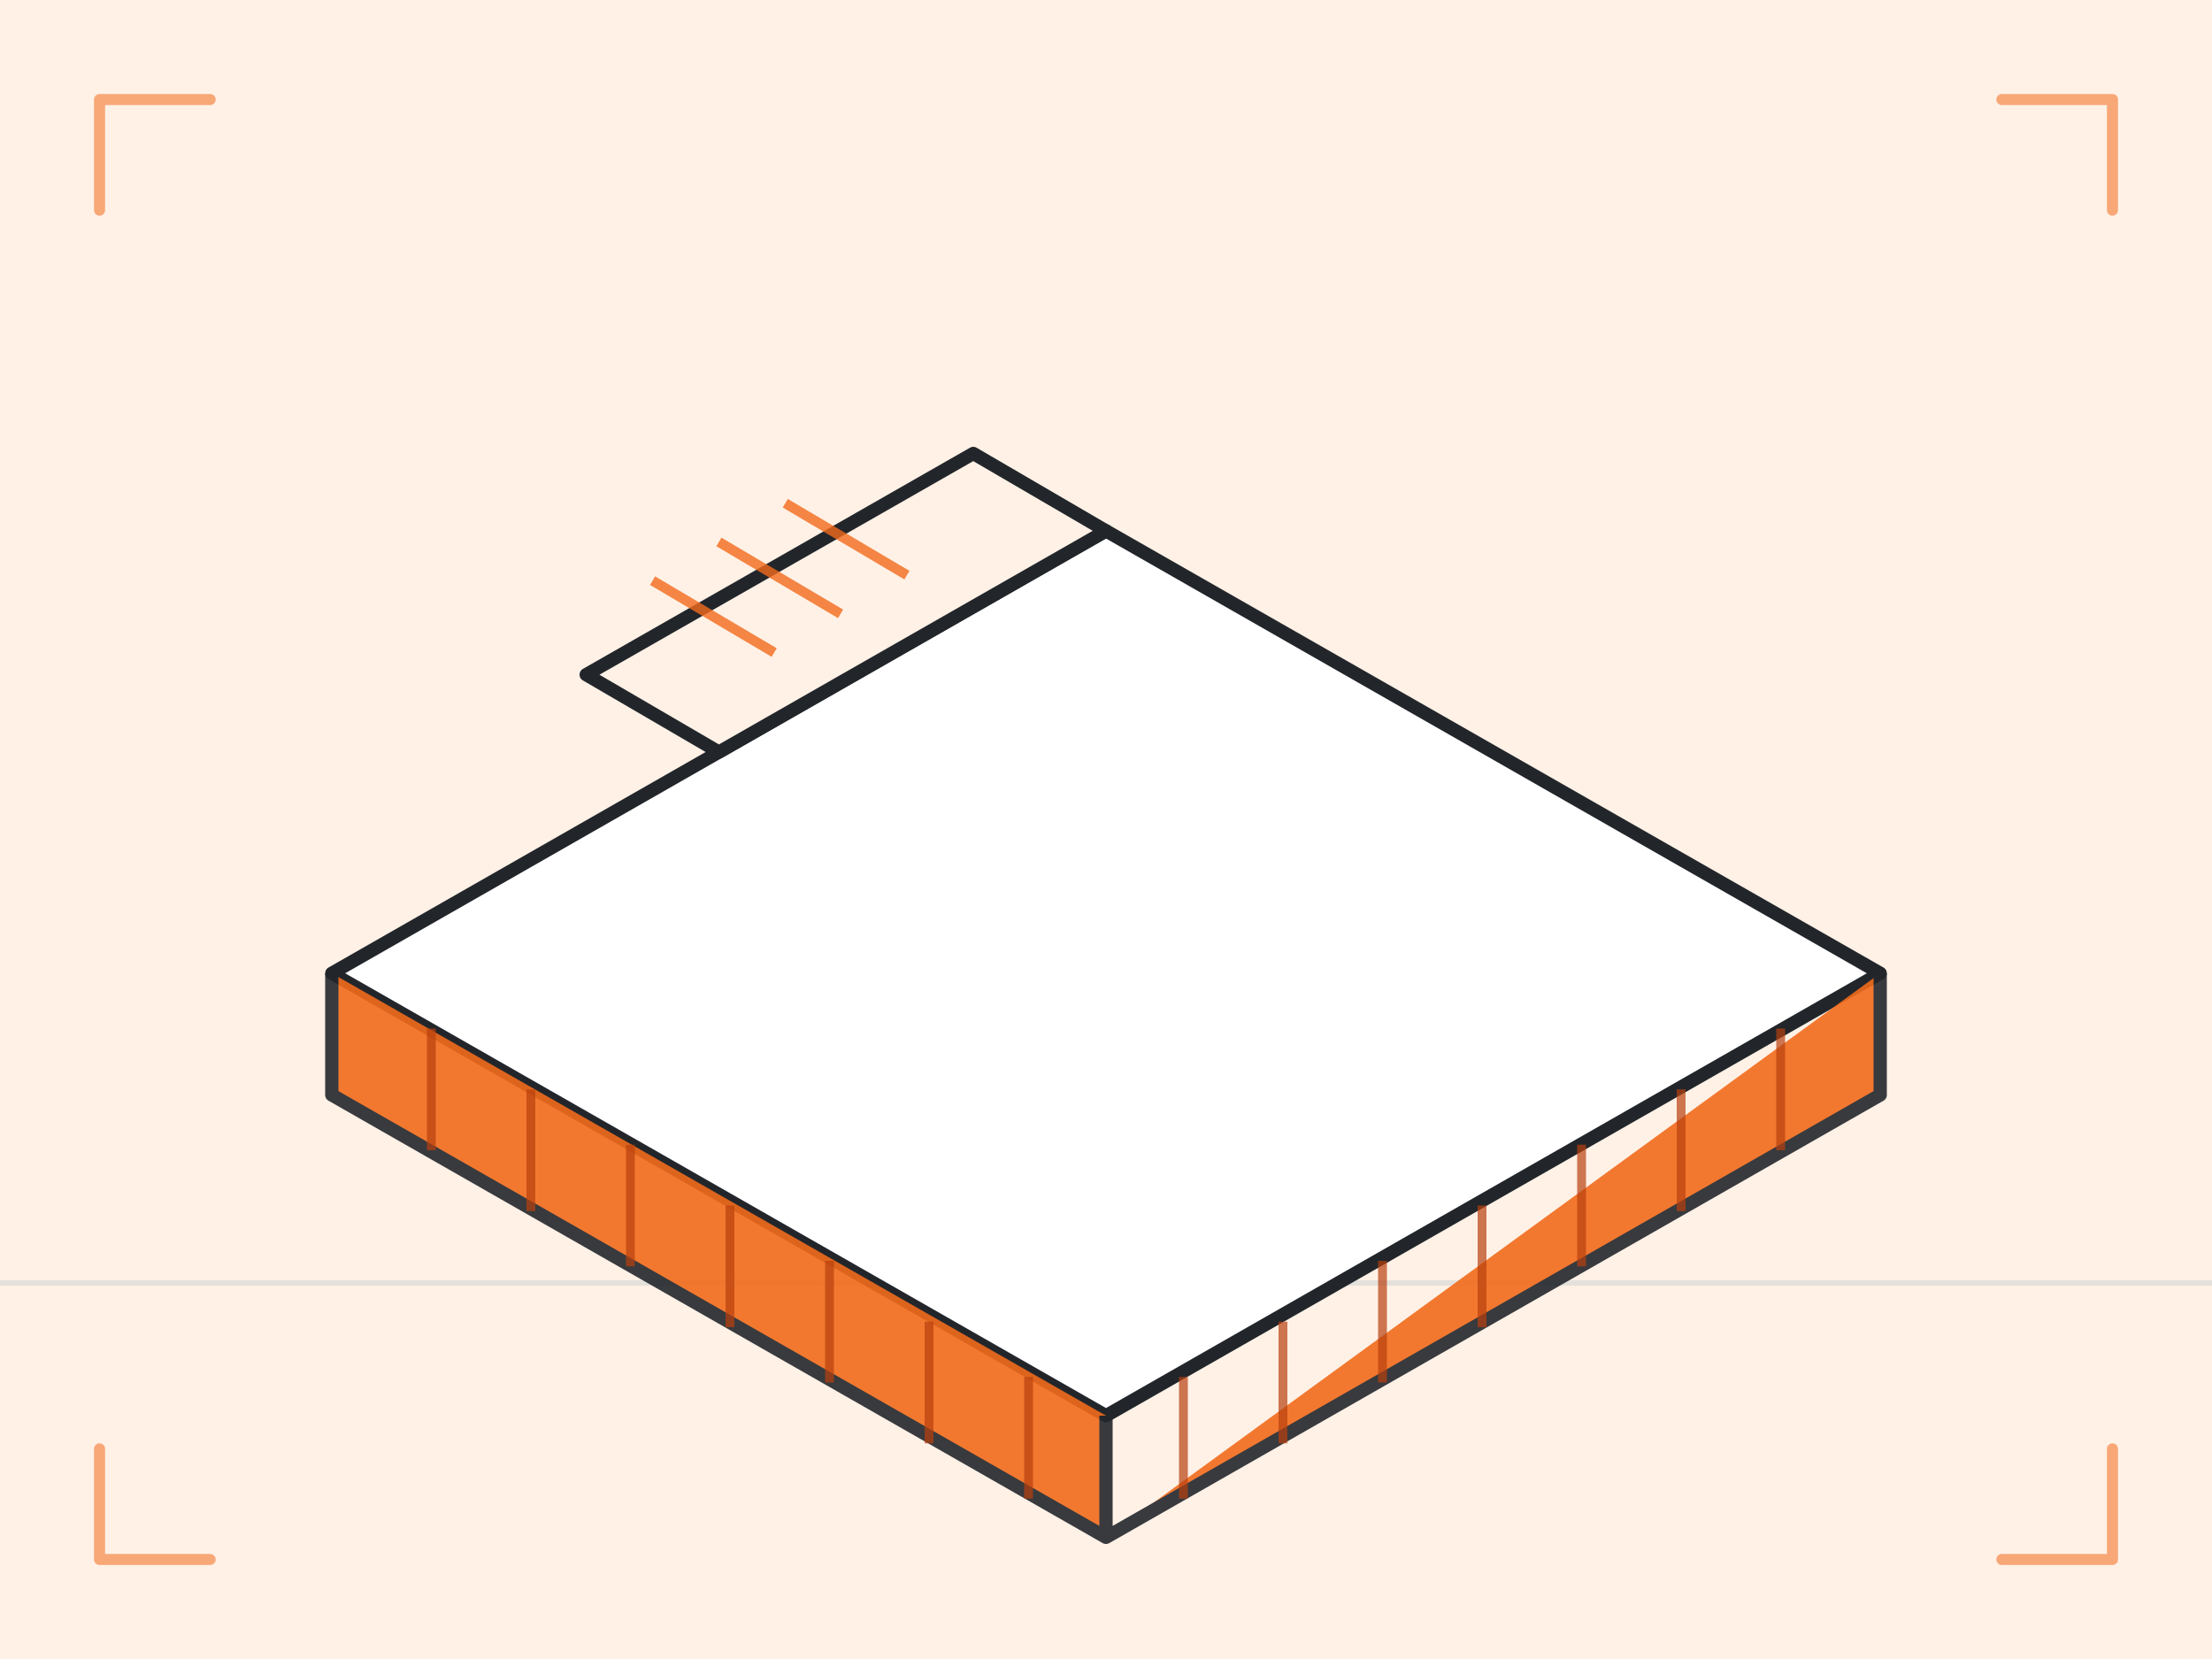
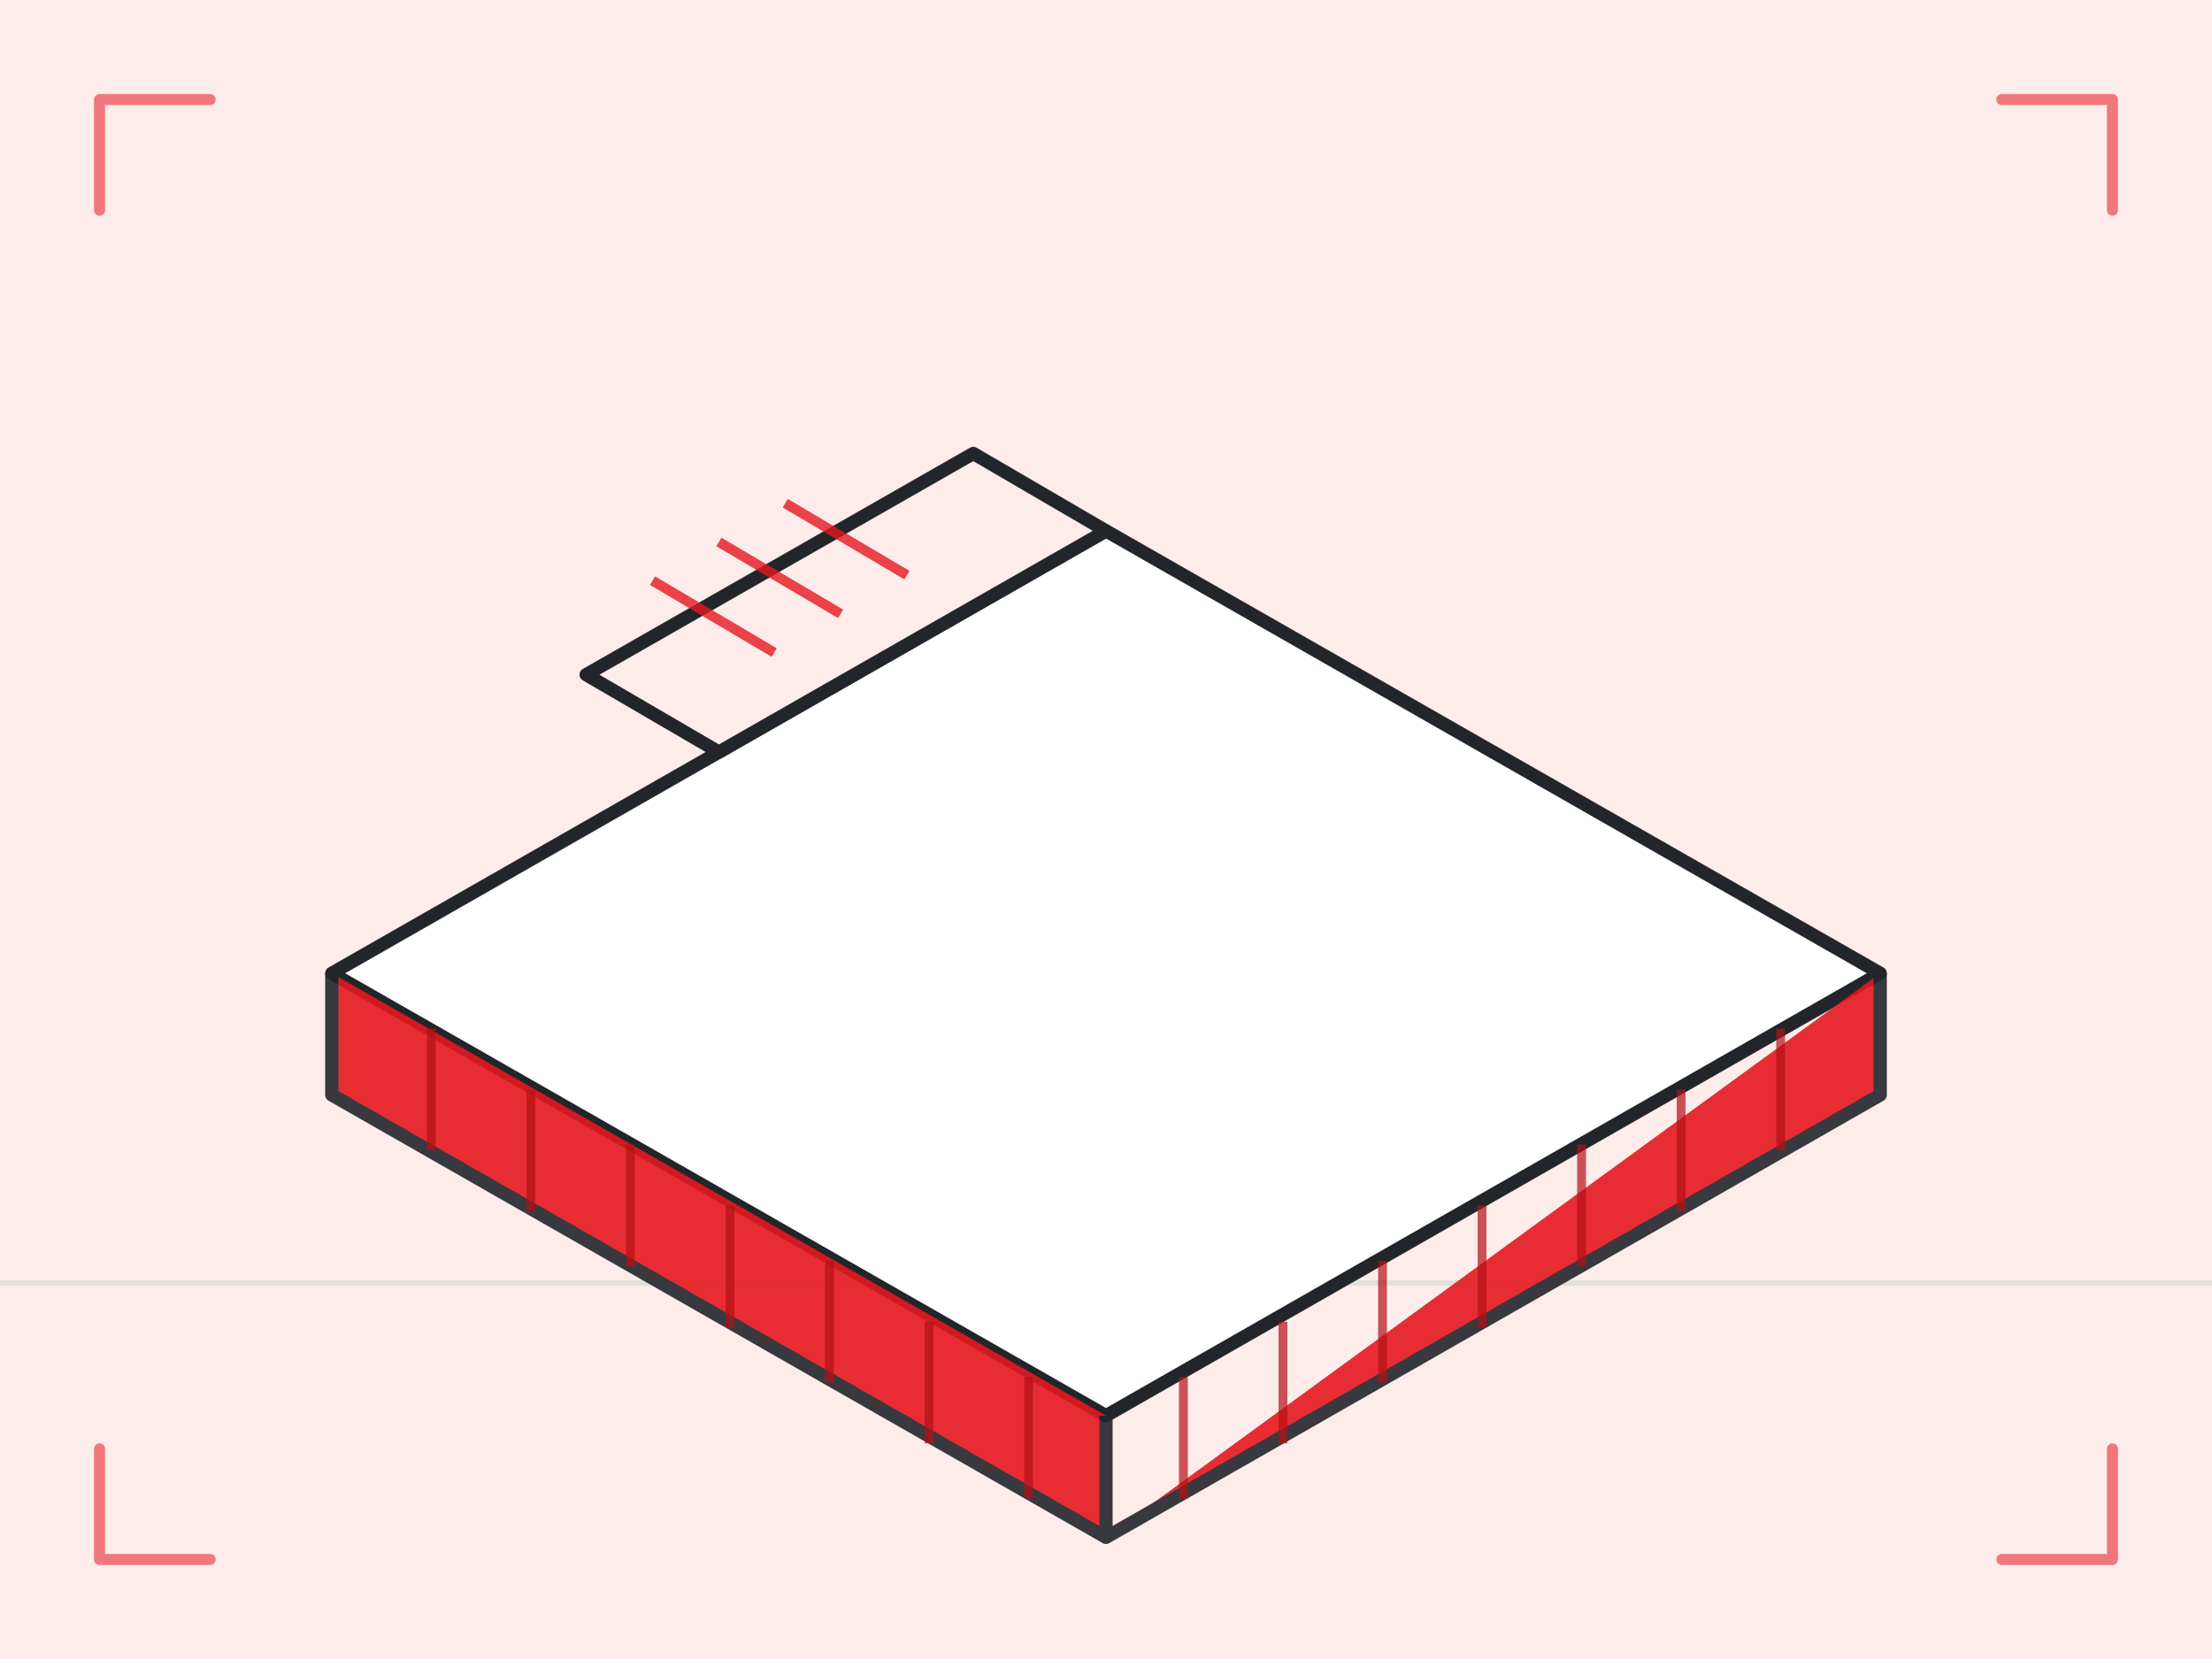
<svg xmlns="http://www.w3.org/2000/svg" viewBox="0 0 400 300" width="400" height="300" role="img">
-   <rect width="400" height="300" fill="#FFF1E6" />
+   <rect width="400" height="300" fill="#FEECEB" />
  <g stroke="#E4E1DC" stroke-width="1">
    <path d="M0 232h400" />
  </g>
-   <g stroke="#F26A1B" stroke-width="2" stroke-linecap="round" opacity=".55">
+   <g stroke="#E4181F" stroke-width="2" stroke-linecap="round" opacity=".55">
    <path d="M18 18h20M18 18v20" />
    <path d="M382 18h-20M382 18v20" />
    <path d="M18 282h20M18 282v-20" />
    <path d="M382 282h-20M382 282v-20" />
  </g>
  <g stroke="#22262B" stroke-width="2.4" stroke-linejoin="round">
    <path d="M60 176 200 96l140 80-140 80z" fill="#FFFFFF" />
-     <path d="M60 176v22l140 80v-22M340 176v22l-140 80" fill="#F26A1B" opacity=".9" />
+     <path d="M60 176v22l140 80v-22M340 176v22l-140 80" fill="#E4181F" opacity=".9" />
  </g>
-   <g stroke="#B8400E" stroke-width="1.6" opacity=".7">
+   <g stroke="#B30F15" stroke-width="1.6" opacity=".7">
    <path d="M78 186v22M96 197v22M114 207v22M132 218v22M150 228v22M168 239v22M186 249v22" />
  </g>
-   <g stroke="#B8400E" stroke-width="1.6" opacity=".7">
+   <g stroke="#B30F15" stroke-width="1.6" opacity=".7">
    <path d="M322 186v22M304 197v22M286 207v22M268 218v22M250 228v22M232 239v22M214 249v22" />
  </g>
-   <path d="M200 96 130 136l-24-14L176 82z" fill="#FFF1E6" stroke="#22262B" stroke-width="2.4" stroke-linejoin="round" />
-   <g stroke="#F26A1B" stroke-width="1.8" opacity=".8">
+   <path d="M200 96 130 136l-24-14L176 82z" fill="#FEECEB" stroke="#22262B" stroke-width="2.4" stroke-linejoin="round" />
+   <g stroke="#E4181F" stroke-width="1.8" opacity=".8">
    <path d="M140 118l-22-13M152 111l-22-13M164 104l-22-13" />
  </g>
</svg>
